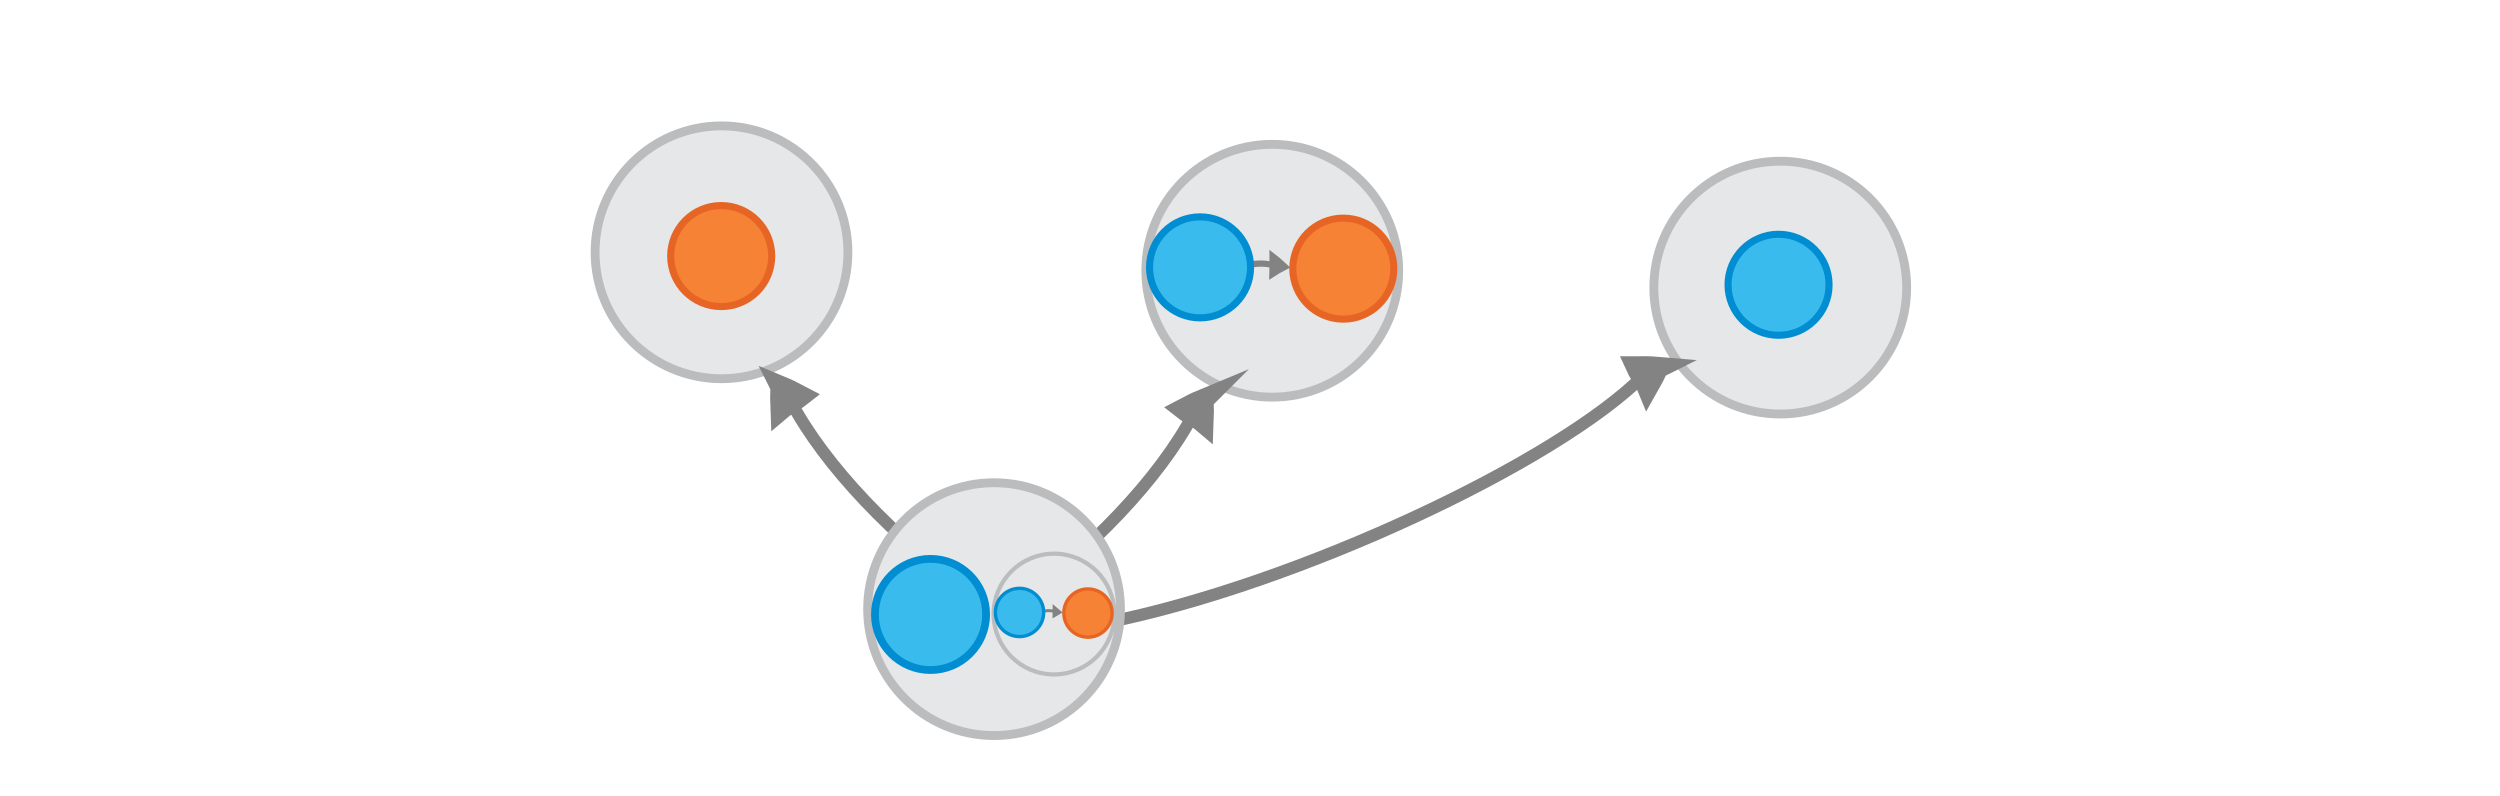
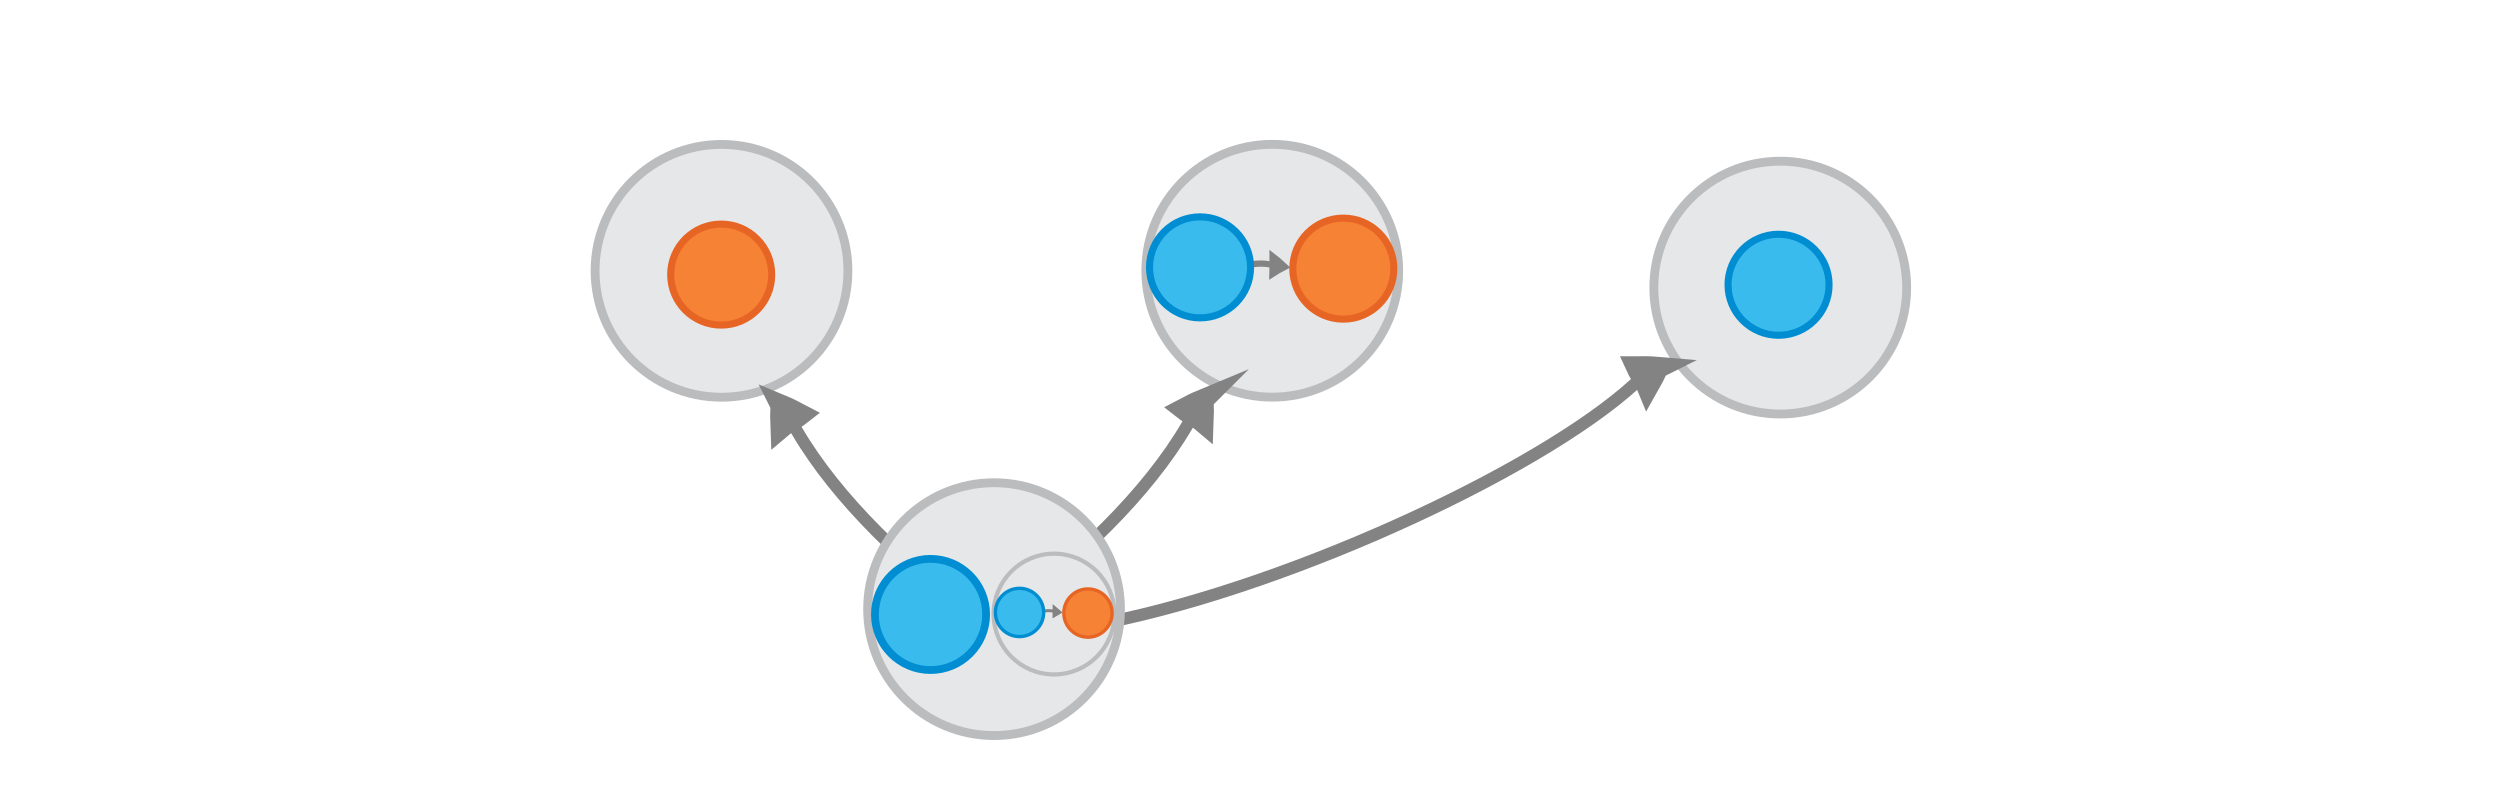
<svg xmlns="http://www.w3.org/2000/svg" viewBox="0 0 595.3 189.5" version="1.1" id="svg15613">
  <defs id="defs15617" />
  <g id="g2762" transform="matrix(0.6665451,0,0,0.6665451,87.64251,3.787922)">
    <circle cx="323.018" cy="91.037" r="45.16" id="circle15601" style="fill:#e6e7e8;stroke:#bbbcbe;stroke-width:3.165;stroke-miterlimit:10;stroke-opacity:1" />
    <circle cx="348.405" cy="90.286" r="18.046" id="circle15603" style="fill:#f58235;stroke:#e76524;stroke-width:2.53;stroke-miterlimit:10" />
    <g style="display:inline;fill:#dddddd;stroke:#838383;stroke-width:6.389;stroke-miterlimit:10" id="g1482-7-0-1-0-3" transform="matrix(0.1844319,-0.00623336,0.02173024,0.2570434,263.0275,33.20143)">
      <path style="stroke-width:35.526" id="path1478-7-9-0-19-0" transform="matrix(0.4768,-0.02932,0.03214,0.42867,147.58,197.367)" d="m 315.1,101.79 c 10.682,-4.135 21.77,-7.738 33.127,-11.074 -8.518,-8.139 -17.577,-16.01 -27.178,-23.616 -2.04,12.119 -3.103,21.663 -5.949,34.69 z" />
      <path style="stroke-width:10.649;paint-order:markers fill stroke" id="path1480-1-3-1-5-7" transform="matrix(0.89574,0,0,0.81736,18.384,154.236)" d="M 256.008,84.703 C 283.392,81.263 297.41,82.245 317.498,86.173" />
    </g>
    <circle cx="297.221" cy="89.832" r="18.046" id="circle15605" style="fill:#39bced;stroke:#008dd2;stroke-width:2.53;stroke-miterlimit:10" />
  </g>
  <g transform="matrix(0.1844319,-0.00623336,0.02173024,0.2570434,295.8519,6.264713)" id="g1482-7-0-1-0-3-6" style="display:inline;fill:#dddddd;stroke:#838383;stroke-width:6.389;stroke-miterlimit:10" />
  <g id="g2840" transform="translate(153.8633,-11.23939)">
    <circle cx="270.049" cy="79.723" r="30.101" id="circle15601-3" style="fill:#e6e7e8;stroke:#bbbcbe;stroke-width:2.11;stroke-miterlimit:10;stroke-opacity:1" />
    <circle cx="269.646" cy="79.049" r="12.028" id="circle15605-5" style="fill:#39bced;stroke:#008dd2;stroke-width:1.686;stroke-miterlimit:10" />
  </g>
-   <g id="g2832" transform="translate(-48.05807,-128.2841)">
+   <g id="g2832" transform="translate(-48.05807,-123.8725)">
    <circle cx="219.861" cy="188.362" r="30.101" id="circle15601-3-0" style="fill:#e6e7e8;stroke:#bbbcbe;stroke-width:2.11;stroke-miterlimit:10;stroke-opacity:1" />
    <circle cx="219.79" cy="189.259" r="12.028" id="circle15603-3" style="fill:#f58235;stroke:#e76524;stroke-width:1.686;stroke-miterlimit:10" />
  </g>
  <g id="g2836-2" transform="matrix(2.022026,-0.8411413,-0.8411413,-2.022026,-59.06566,554.4634)">
    <path d="m 273.212,117.268 c -0.578,-0.537 -1.185,-1.051 -1.821,-1.541 0.005,0.903 -0.231,1.506 -0.264,2.481 1.097,-0.453 1.149,-0.454 2.086,-0.94 z" id="path1478-7-9-0-19-0-0-3" style="display:inline;fill:#dddddd;stroke:#838383;stroke-width:2.34;stroke-miterlimit:10" />
    <path d="m 207.167,114.703 c 20.689,-4.129 51.973,-2.75 64.334,2.387" id="path1480-1-3-1-5-7-6-7" style="display:inline;fill:none;stroke:#838383;stroke-width:1.324;stroke-miterlimit:10;stroke-dasharray:none;paint-order:markers fill stroke" />
  </g>
  <g id="g2836-2-5" transform="matrix(1.407698,-1.677646,-1.677646,-1.407698,98.55651,718.6679)">
    <path d="m 273.212,117.268 c -0.578,-0.537 -1.185,-1.051 -1.821,-1.541 0.005,0.903 -0.231,1.506 -0.264,2.481 1.097,-0.453 1.149,-0.454 2.086,-0.94 z" id="path1478-7-9-0-19-0-0-3-9" style="display:inline;fill:#dddddd;stroke:#838383;stroke-width:2.34;stroke-miterlimit:10" />
    <path d="m 242.709,118.619 c 10.033,-2.443 20.747,-3.275 28.792,-1.529" id="path1480-1-3-1-5-7-6-7-2" style="display:inline;fill:none;stroke:#838383;stroke-width:1.324;stroke-miterlimit:10;stroke-dasharray:none;paint-order:markers fill stroke" />
  </g>
-   <g id="g2836-2-5-2" transform="matrix(-1.407698,-1.677646,1.677646,-1.407698,373.8853,715.5674)">
+   <g id="g2836-2-5-2" transform="matrix(-1.407698,-1.677646,1.677646,-1.407698,373.8853,719.979)">
    <path d="m 273.212,117.268 c -0.578,-0.537 -1.185,-1.051 -1.821,-1.541 0.005,0.903 -0.231,1.506 -0.264,2.481 1.097,-0.453 1.149,-0.454 2.086,-0.94 z" id="path1478-7-9-0-19-0-0-3-9-8" style="display:inline;fill:#dddddd;stroke:#838383;stroke-width:2.34;stroke-miterlimit:10" />
    <path d="m 242.709,118.619 c 10.033,-2.443 20.747,-3.275 28.792,-1.529" id="path1480-1-3-1-5-7-6-7-2-9" style="display:inline;fill:none;stroke:#838383;stroke-width:1.324;stroke-miterlimit:10;stroke-dasharray:none;paint-order:markers fill stroke" />
  </g>
  <g id="g2852" transform="translate(-96.16316,-45.6225)">
    <circle cx="332.868" cy="190.672" r="30.101" id="circle15601-6" style="fill:#e6e7e8;stroke:#bbbcbe;stroke-width:2.11;stroke-miterlimit:10;stroke-opacity:1" />
    <circle cx="347.982" cy="190.689" r="12.028" id="circle15603-2" style="fill:#f58235;stroke:#e76524;stroke-width:1.686;stroke-miterlimit:10" />
    <circle cx="317.74" cy="191.936" r="13.235" id="circle15605-7" style="fill:#39bced;stroke:#008dd2;stroke-width:1.855;stroke-miterlimit:10" />
    <g transform="matrix(0.3183694,0,0,0.3183694,244.3079,162.8588)" id="g2762-2">
      <circle style="fill:#e6e7e8;stroke:#bbbcbe;stroke-width:3.165;stroke-miterlimit:10;stroke-opacity:1" id="circle15601-61" r="45.16" cy="91.037" cx="323.018" />
      <circle style="fill:#f58235;stroke:#e76524;stroke-width:2.53;stroke-miterlimit:10" id="circle15603-8" r="18.046" cy="90.286" cx="348.405" />
      <g transform="matrix(0.1844319,-0.00623336,0.02173024,0.2570434,263.0275,33.20143)" id="g1482-7-0-1-0-3-7" style="display:inline;fill:#dddddd;stroke:#838383;stroke-width:6.389;stroke-miterlimit:10">
        <path d="m 315.1,101.79 c 10.682,-4.135 21.77,-7.738 33.127,-11.074 -8.518,-8.139 -17.577,-16.01 -27.178,-23.616 -2.04,12.119 -3.103,21.663 -5.949,34.69 z" transform="matrix(0.4768,-0.02932,0.03214,0.42867,147.58,197.367)" id="path1478-7-9-0-19-0-9" style="stroke-width:35.526" />
        <path d="M 256.008,84.703 C 283.392,81.263 297.41,82.245 317.498,86.173" transform="matrix(0.89574,0,0,0.81736,18.384,154.236)" id="path1480-1-3-1-5-7-2" style="stroke-width:10.649;paint-order:markers fill stroke" />
      </g>
      <circle style="fill:#39bced;stroke:#008dd2;stroke-width:2.53;stroke-miterlimit:10" id="circle15605-0" r="18.046" cy="89.832" cx="297.221" />
    </g>
  </g>
</svg>
